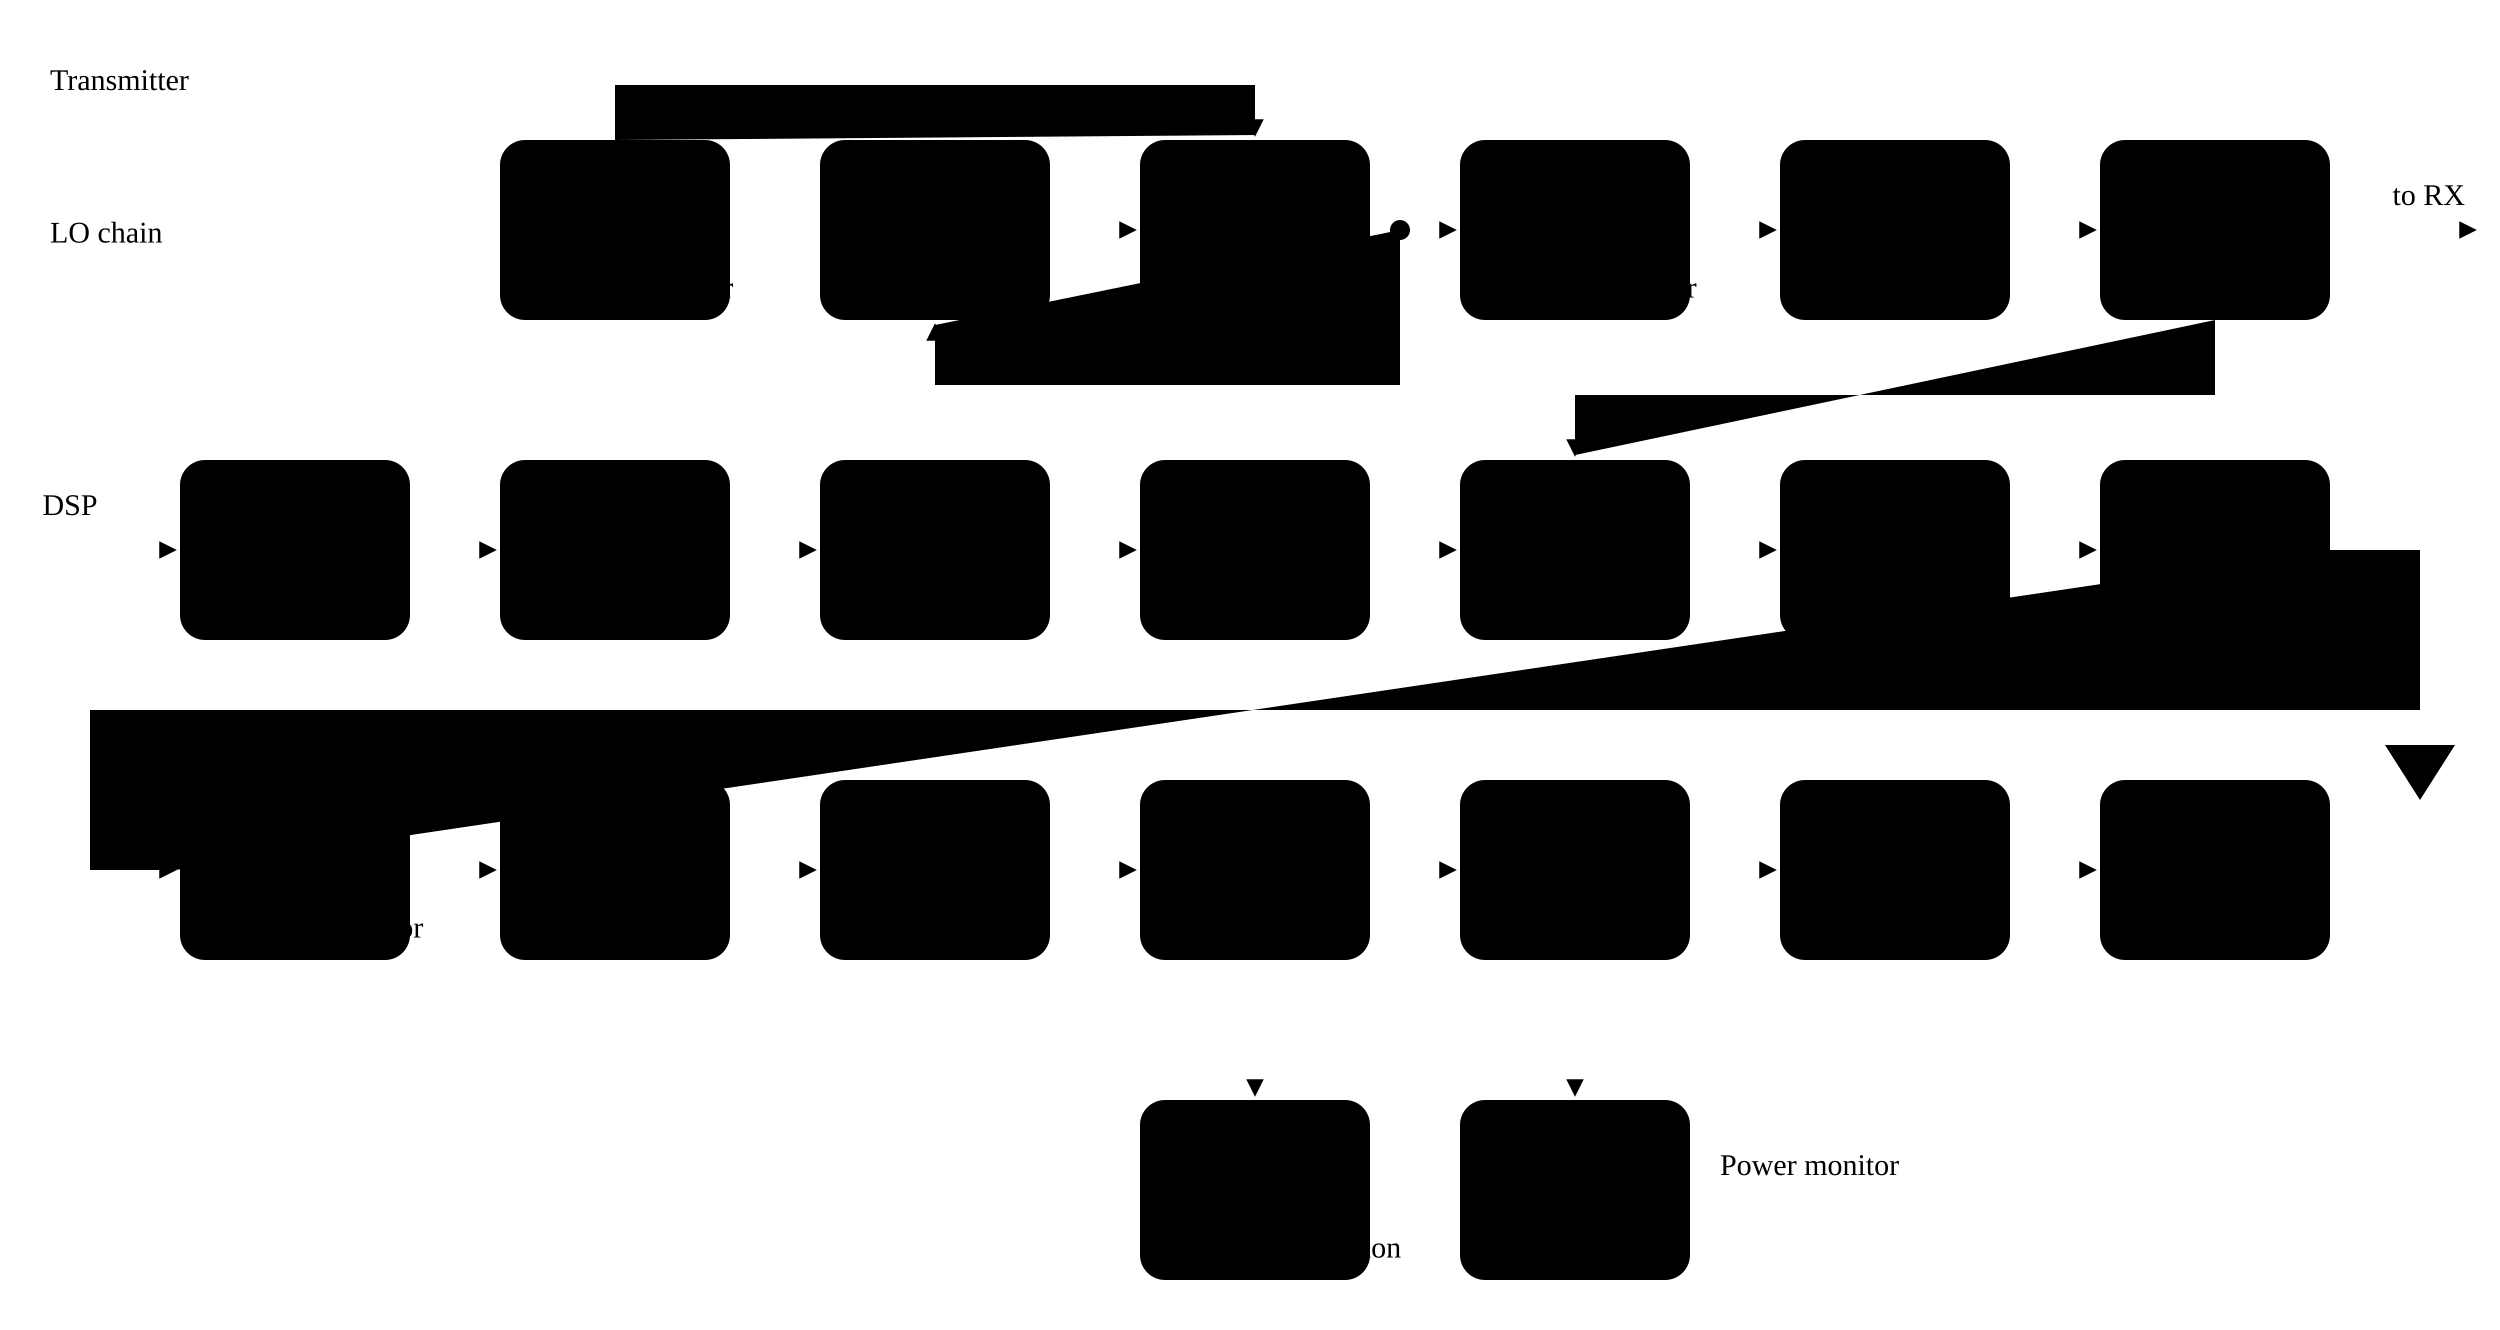
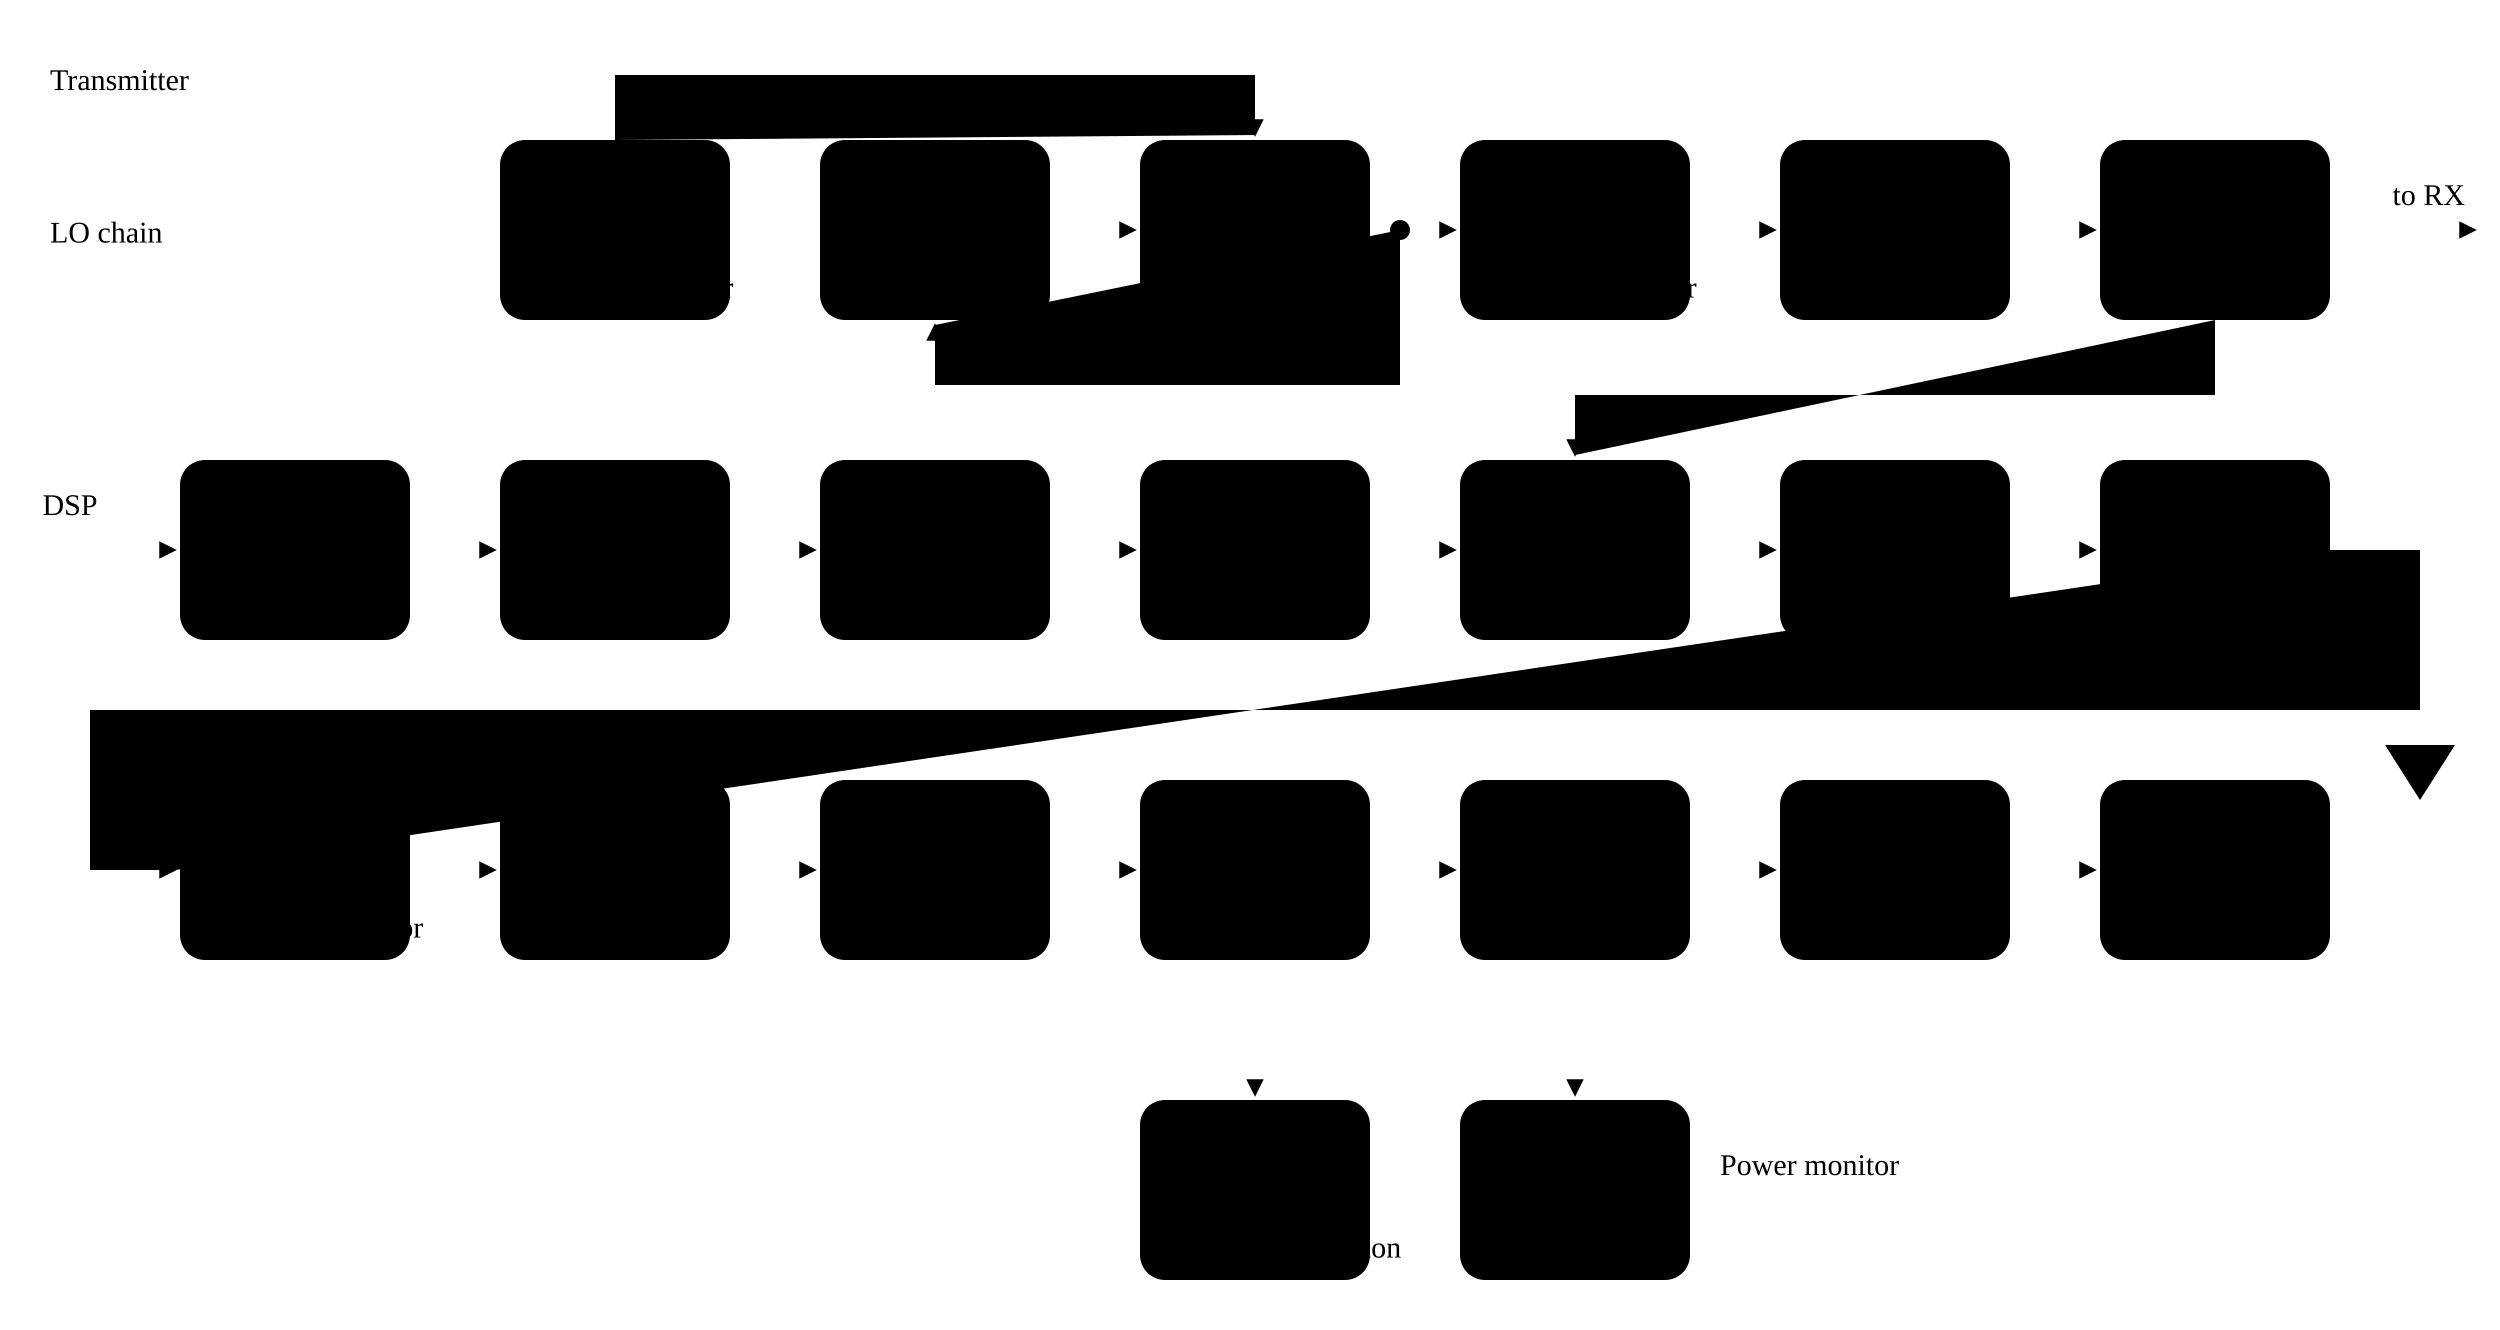
<svg xmlns="http://www.w3.org/2000/svg" viewBox="0 0 1000 532" class="diagram-svg" role="group" aria-label="Transmitter block diagram">
  <defs>
    <marker id="arrow" viewBox="0 0 10 10" refX="9" refY="5" markerWidth="7" markerHeight="7" orient="auto-start-reverse">
      <path d="M0 0 L10 5 L0 10 Z" class="diagram-arrowhead" />
    </marker>
  </defs>
  <text x="20" y="36" class="diagram-title">Transmitter</text>
  <g class="diagram-antenna">
    <path d="M954 298 L982 298 L968 320 Z" />
    <line x1="968" y1="320" x2="968" y2="348" />
  </g>
  <g class="diagram-wires">
-     <path d="M246 56 V34 H502 V54" marker-end="url(#arrow)" />
+     <path d="M246 56 V30 H502 V54" marker-end="url(#arrow)" />
    <path d="M420 92 H454" marker-end="url(#arrow)" />
    <path d="M548 92 H582" marker-end="url(#arrow)" />
    <path d="M676 92 H710" marker-end="url(#arrow)" />
    <path d="M804 92 H838" marker-end="url(#arrow)" />
    <path d="M560 92 V154 H374 V130" marker-end="url(#arrow)" />
    <circle cx="560" cy="92" r="4" class="diagram-arrowhead" />
    <path d="M886 128 V158 H630 V182" marker-end="url(#arrow)" />
    <path d="M932 92 H990" marker-end="url(#arrow)" />
    <path d="M8 220 H70" marker-end="url(#arrow)" />
    <path d="M164 220 H198" marker-end="url(#arrow)" />
    <path d="M292 220 H326" marker-end="url(#arrow)" />
    <path d="M420 220 H454" marker-end="url(#arrow)" />
    <path d="M548 220 H582" marker-end="url(#arrow)" />
    <path d="M676 220 H710" marker-end="url(#arrow)" />
    <path d="M804 220 H838" marker-end="url(#arrow)" />
    <path d="M932 220 H968 V284 H36 V348 H70" marker-end="url(#arrow)" />
    <path d="M164 348 H198" marker-end="url(#arrow)" />
    <path d="M292 348 H326" marker-end="url(#arrow)" />
    <path d="M420 348 H454" marker-end="url(#arrow)" />
    <path d="M548 348 H582" marker-end="url(#arrow)" />
    <path d="M676 348 H710" marker-end="url(#arrow)" />
    <path d="M804 348 H838" marker-end="url(#arrow)" />
    <path d="M932 348 H968" />
    <path d="M502 384 V438" marker-end="url(#arrow)" />
    <path d="M630 384 V438" marker-end="url(#arrow)" />
  </g>
  <text x="20" y="97" class="diagram-note" text-anchor="start">LO chain</text>
  <text x="986" y="82" class="diagram-note" text-anchor="end">to RX</text>
  <text x="28" y="206" class="diagram-note" text-anchor="middle">DSP</text>
  <text x="688" y="470" class="diagram-note" text-anchor="start">Power monitor</text>
  <g data-block="tx_lo_osc" class="block">
    <rect x="200" y="56" width="92" height="72" rx="10" class="block-bg" />
    <circle class="block-symbol" cx="246" cy="83" r="14" />
    <path class="block-symbol" d="M237 83 q4.5 -9 9 0 t9 0" />
    <text x="246" y="119" class="block-label">Oscillator</text>
  </g>
  <g data-block="tx_lo_prescaler" class="block">
    <rect x="328" y="56" width="92" height="72" rx="10" class="block-bg" />
    <text x="374" y="90" class="block-glyph">÷N</text>
    <text x="374" y="119" class="block-label">Prescaler</text>
  </g>
  <g data-block="tx_lo_pll" class="block">
    <rect x="456" y="56" width="92" height="72" rx="10" class="block-bg" />
    <text x="502" y="91" class="block-glyph">φ</text>
    <text x="502" y="119" class="block-label">PLL</text>
  </g>
  <g data-block="tx_lo_mult" class="block">
    <rect x="584" y="56" width="92" height="72" rx="10" class="block-bg" />
    <text x="630" y="90" class="block-glyph">×N</text>
    <text x="630" y="119" class="block-label">Multiplier</text>
  </g>
  <g data-block="tx_lo_amp" class="block">
    <rect x="712" y="56" width="92" height="72" rx="10" class="block-bg" />
    <path class="block-symbol" d="M745 68 L774 83 L745 98 Z" />
    <text x="758" y="119" class="block-label">LO Amp</text>
  </g>
  <g data-block="tx_lo_split" class="block">
    <rect x="840" y="56" width="92" height="72" rx="10" class="block-bg" />
    <path class="block-symbol" d="M868 83 H882 L902 71 M882 83 L902 95" />
    <text x="886" y="119" class="block-label">Divider</text>
  </g>
  <g data-block="dac" class="block">
    <rect x="72" y="184" width="92" height="72" rx="10" class="block-bg" />
    <path class="block-symbol" d="M98 196 H138 V226 H98 Z M98 226 L138 196" />
    <path class="block-symbol" d="M101 210 h4 v-4 h4 v-4 h4 M122 218 q3 -6 6 0 t6 0" />
    <text x="118" y="247" class="block-label">DAC</text>
  </g>
  <g data-block="tx_balun" class="block">
    <rect x="200" y="184" width="92" height="72" rx="10" class="block-bg" />
    <path class="block-symbol" d="M228 211 H240 M240 199 V223 M250 199 V223 M250 203 H264 M250 219 H264" />
    <text x="246" y="247" class="block-label">Balun</text>
  </g>
  <g data-block="tx_if_filter" class="block">
    <rect x="328" y="184" width="92" height="72" rx="10" class="block-bg" />
    <path class="block-symbol" d="M356 203 q4.5 -7 9 0 t9 0 t9 0 t9 0" />
    <path class="block-symbol" d="M356 213 q4.5 -7 9 0 t9 0 t9 0 t9 0" />
    <path class="block-symbol" d="M356 223 q4.5 -7 9 0 t9 0 t9 0 t9 0" />
    <text x="374" y="247" class="block-label">IF Filter</text>
  </g>
  <g data-block="tx_if_amp" class="block">
    <rect x="456" y="184" width="92" height="72" rx="10" class="block-bg" />
    <path class="block-symbol" d="M489 196 L518 211 L489 226 Z" />
    <text x="502" y="247" class="block-label">IF Amp</text>
  </g>
  <g data-block="tx_mixer" class="block">
    <rect x="584" y="184" width="92" height="72" rx="10" class="block-bg" />
    <circle class="block-symbol" cx="630" cy="211" r="14" />
    <path class="block-symbol" d="M620 201 L640 221 M640 201 L620 221" />
    <text x="630" y="247" class="block-label">Mixer</text>
  </g>
  <g data-block="tx_rf_filter" class="block">
    <rect x="712" y="184" width="92" height="72" rx="10" class="block-bg" />
    <path class="block-symbol" d="M740 203 q4.5 -7 9 0 t9 0 t9 0 t9 0" />
    <path class="block-symbol" d="M740 213 q4.5 -7 9 0 t9 0 t9 0 t9 0" />
    <path class="block-symbol" d="M740 223 q4.5 -7 9 0 t9 0 t9 0 t9 0" />
    <text x="758" y="247" class="block-label">RF Filter</text>
  </g>
  <g data-block="tx_equalizer" class="block">
    <rect x="840" y="184" width="92" height="72" rx="10" class="block-bg" />
    <path class="block-symbol" d="M870 197 V223 H902 M874 218 L900 200" />
    <text x="886" y="247" class="block-label">Equalizer</text>
  </g>
  <g data-block="tx_atten" class="block">
    <rect x="72" y="312" width="92" height="72" rx="10" class="block-bg" />
    <path class="block-symbol" d="M100 339 H106 l3 -7 l6 14 l6 -14 l6 14 l3 -7 H136" />
    <text x="118" y="375" class="block-label">Attenuator</text>
  </g>
  <g data-block="tx_driver" class="block">
    <rect x="200" y="312" width="92" height="72" rx="10" class="block-bg" />
    <path class="block-symbol" d="M233 324 L262 339 L233 354 Z" />
    <text x="246" y="375" class="block-label">Driver</text>
  </g>
  <g data-block="tx_pa" class="block">
    <rect x="328" y="312" width="92" height="72" rx="10" class="block-bg" />
    <path class="block-symbol" d="M361 324 L390 339 L361 354 Z" />
    <text x="374" y="375" class="block-label">PA</text>
  </g>
  <g data-block="tx_isolator" class="block">
    <rect x="456" y="312" width="92" height="72" rx="10" class="block-bg" />
    <circle class="block-symbol" cx="502" cy="339" r="14" />
    <path class="block-symbol" d="M495 343 A8 8 0 1 1 509 343 M509 343 l-1 -6 M509 343 l-6 -1" />
    <text x="502" y="375" class="block-label">Isolator</text>
  </g>
  <g data-block="tx_coupler" class="block">
    <rect x="584" y="312" width="92" height="72" rx="10" class="block-bg" />
    <path class="block-symbol" d="M612 333 H648 M618 345 H642" />
    <text x="630" y="375" class="block-label">Coupler</text>
  </g>
  <g data-block="tx_switch" class="block">
    <rect x="712" y="312" width="92" height="72" rx="10" class="block-bg" />
    <path class="block-symbol" d="M740 339 H750 L768 329 M770 329 H776 M770 349 H776" />
    <circle class="block-symbol" cx="750" cy="339" r="2" />
    <circle class="block-symbol" cx="770" cy="349" r="2" />
    <text x="758" y="375" class="block-label">Switch</text>
  </g>
  <g data-block="tx_diplexer" class="block">
    <rect x="840" y="312" width="92" height="72" rx="10" class="block-bg" />
    <path class="block-symbol" d="M866 339 H878 M878 339 L886 329 H890 M878 339 L886 349 H890 M892 329 q2.5 -4 5 0 t5 0 M892 349 q2.5 -4 5 0 t5 0" />
    <text x="886" y="375" class="block-label">Diplexer</text>
  </g>
  <g data-block="tx_termination" class="block">
    <rect x="456" y="440" width="92" height="72" rx="10" class="block-bg" />
    <path class="block-symbol" d="M502 451 V457 l-6 2 l12 4 l-12 4 l12 4 l-6 2 V477 M493 477 H511 M497 481 H507" />
    <text x="502" y="503" class="block-label">Termination</text>
  </g>
  <g data-block="tx_detector" class="block">
    <rect x="584" y="440" width="92" height="72" rx="10" class="block-bg" />
    <path class="block-symbol" d="M612 467 H624 M624 458 L636 467 L624 476 Z M636 458 V476 M636 467 H648" />
    <text x="630" y="503" class="block-label">Detector</text>
  </g>
</svg>
